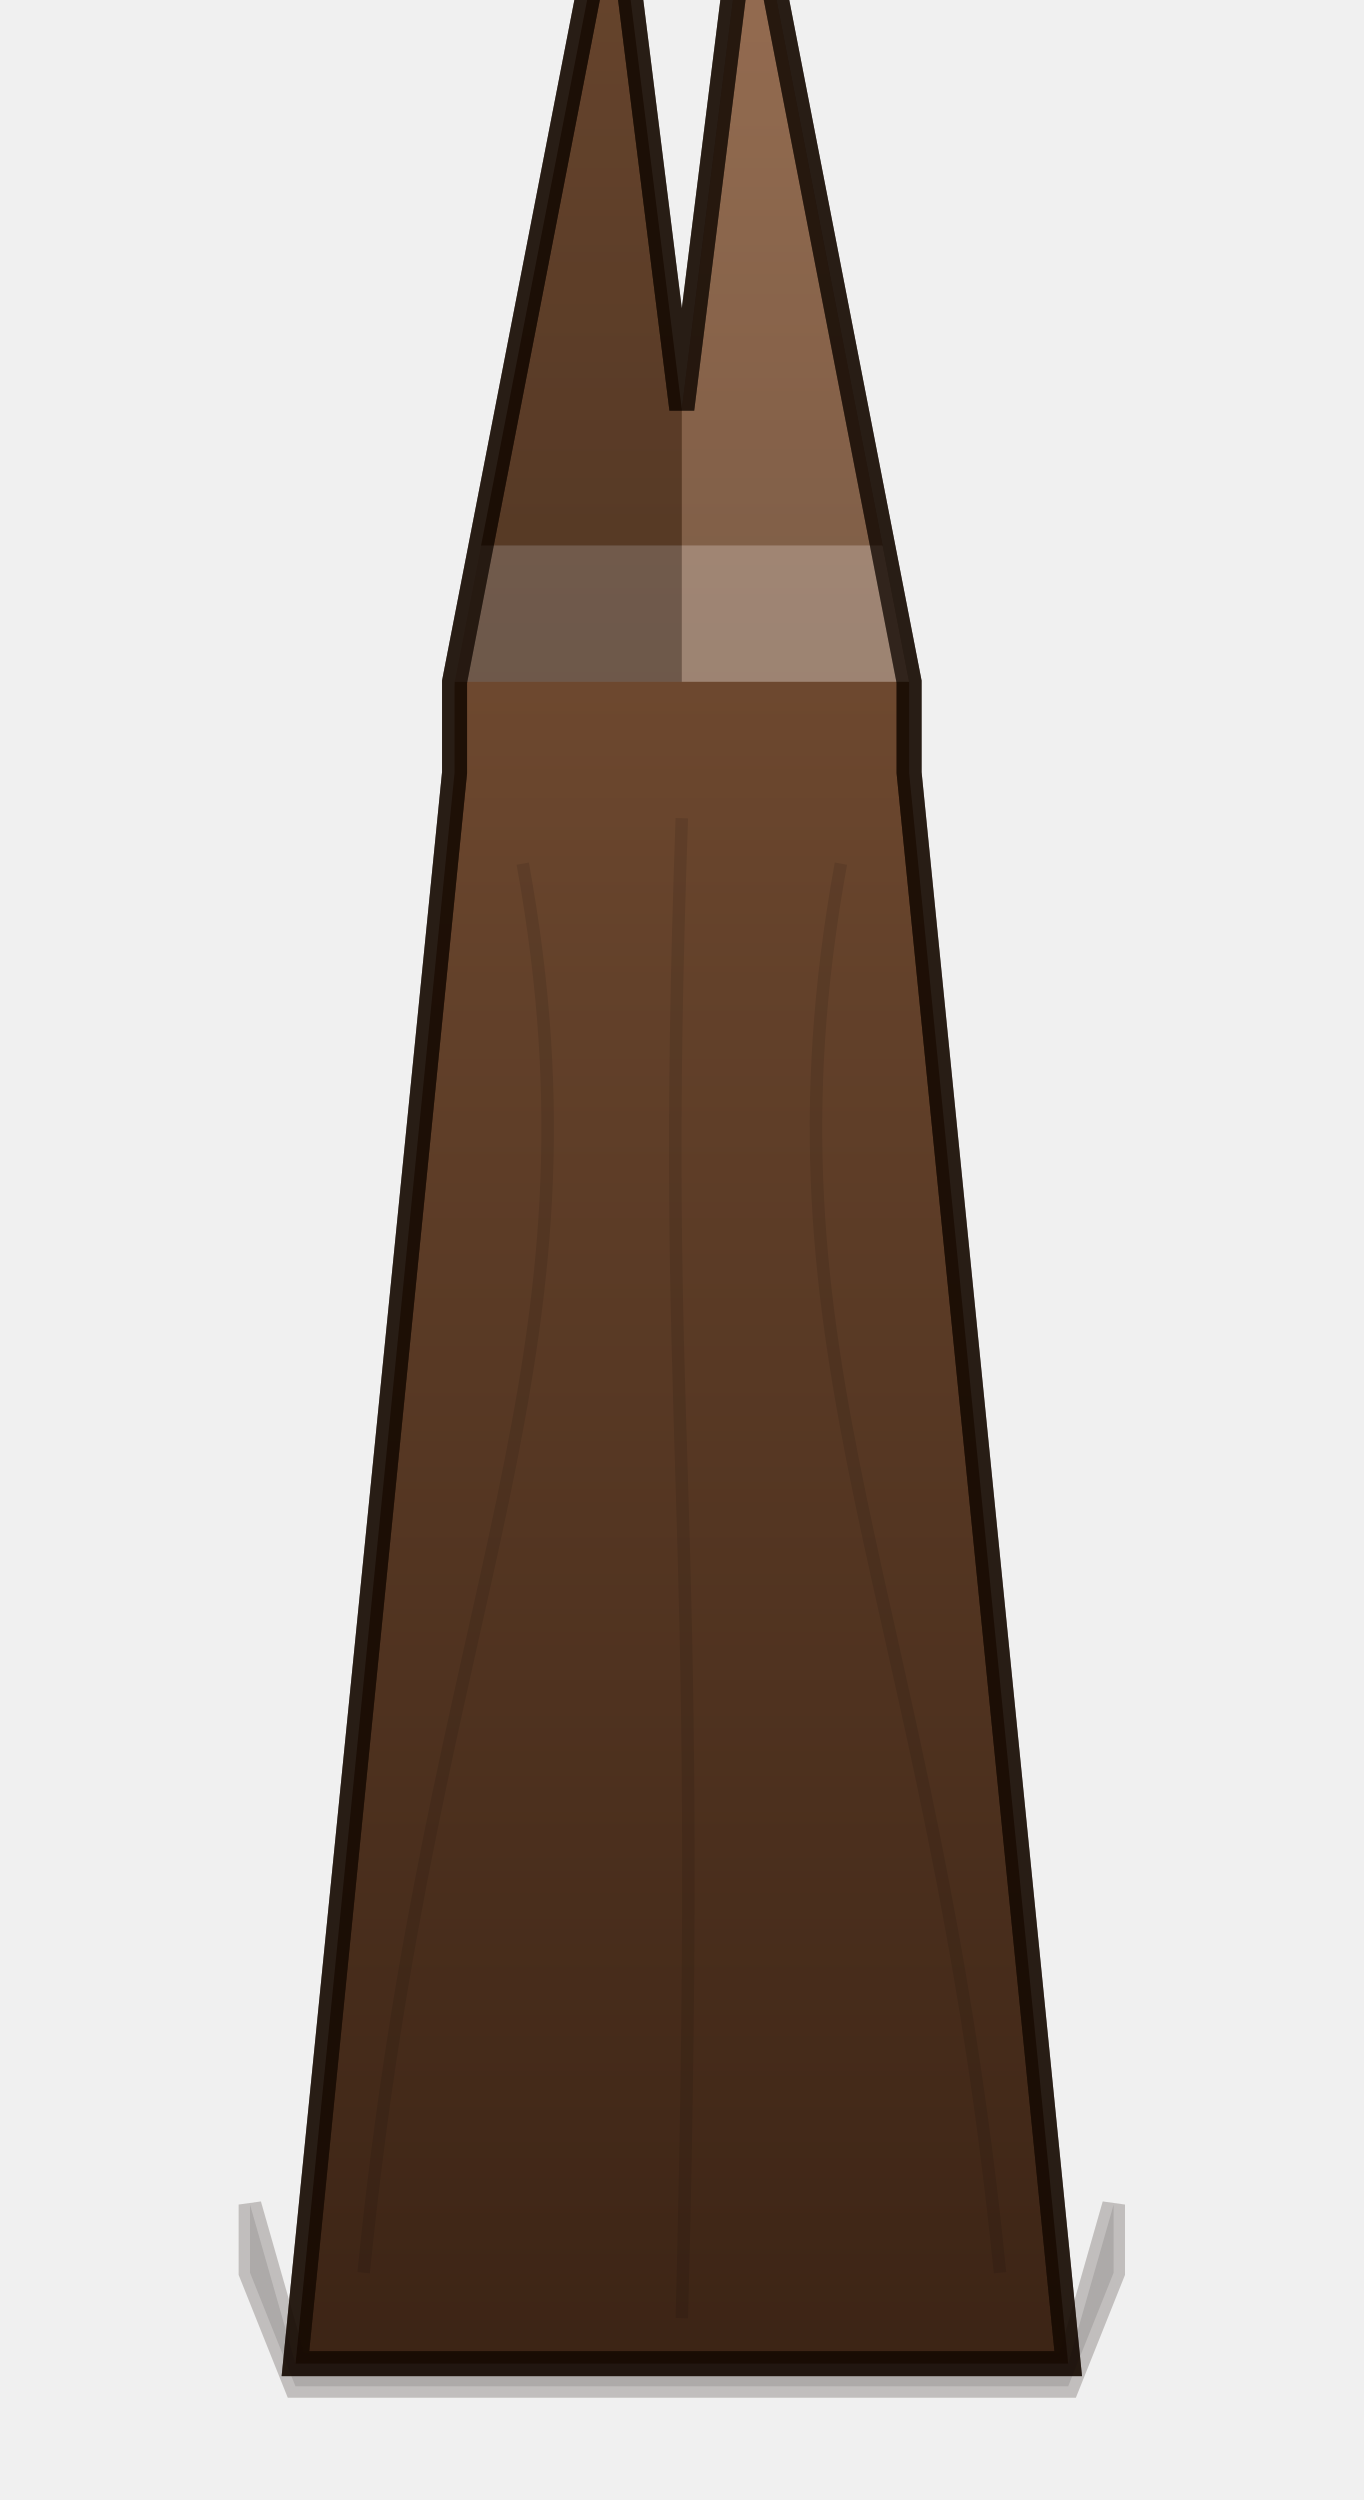
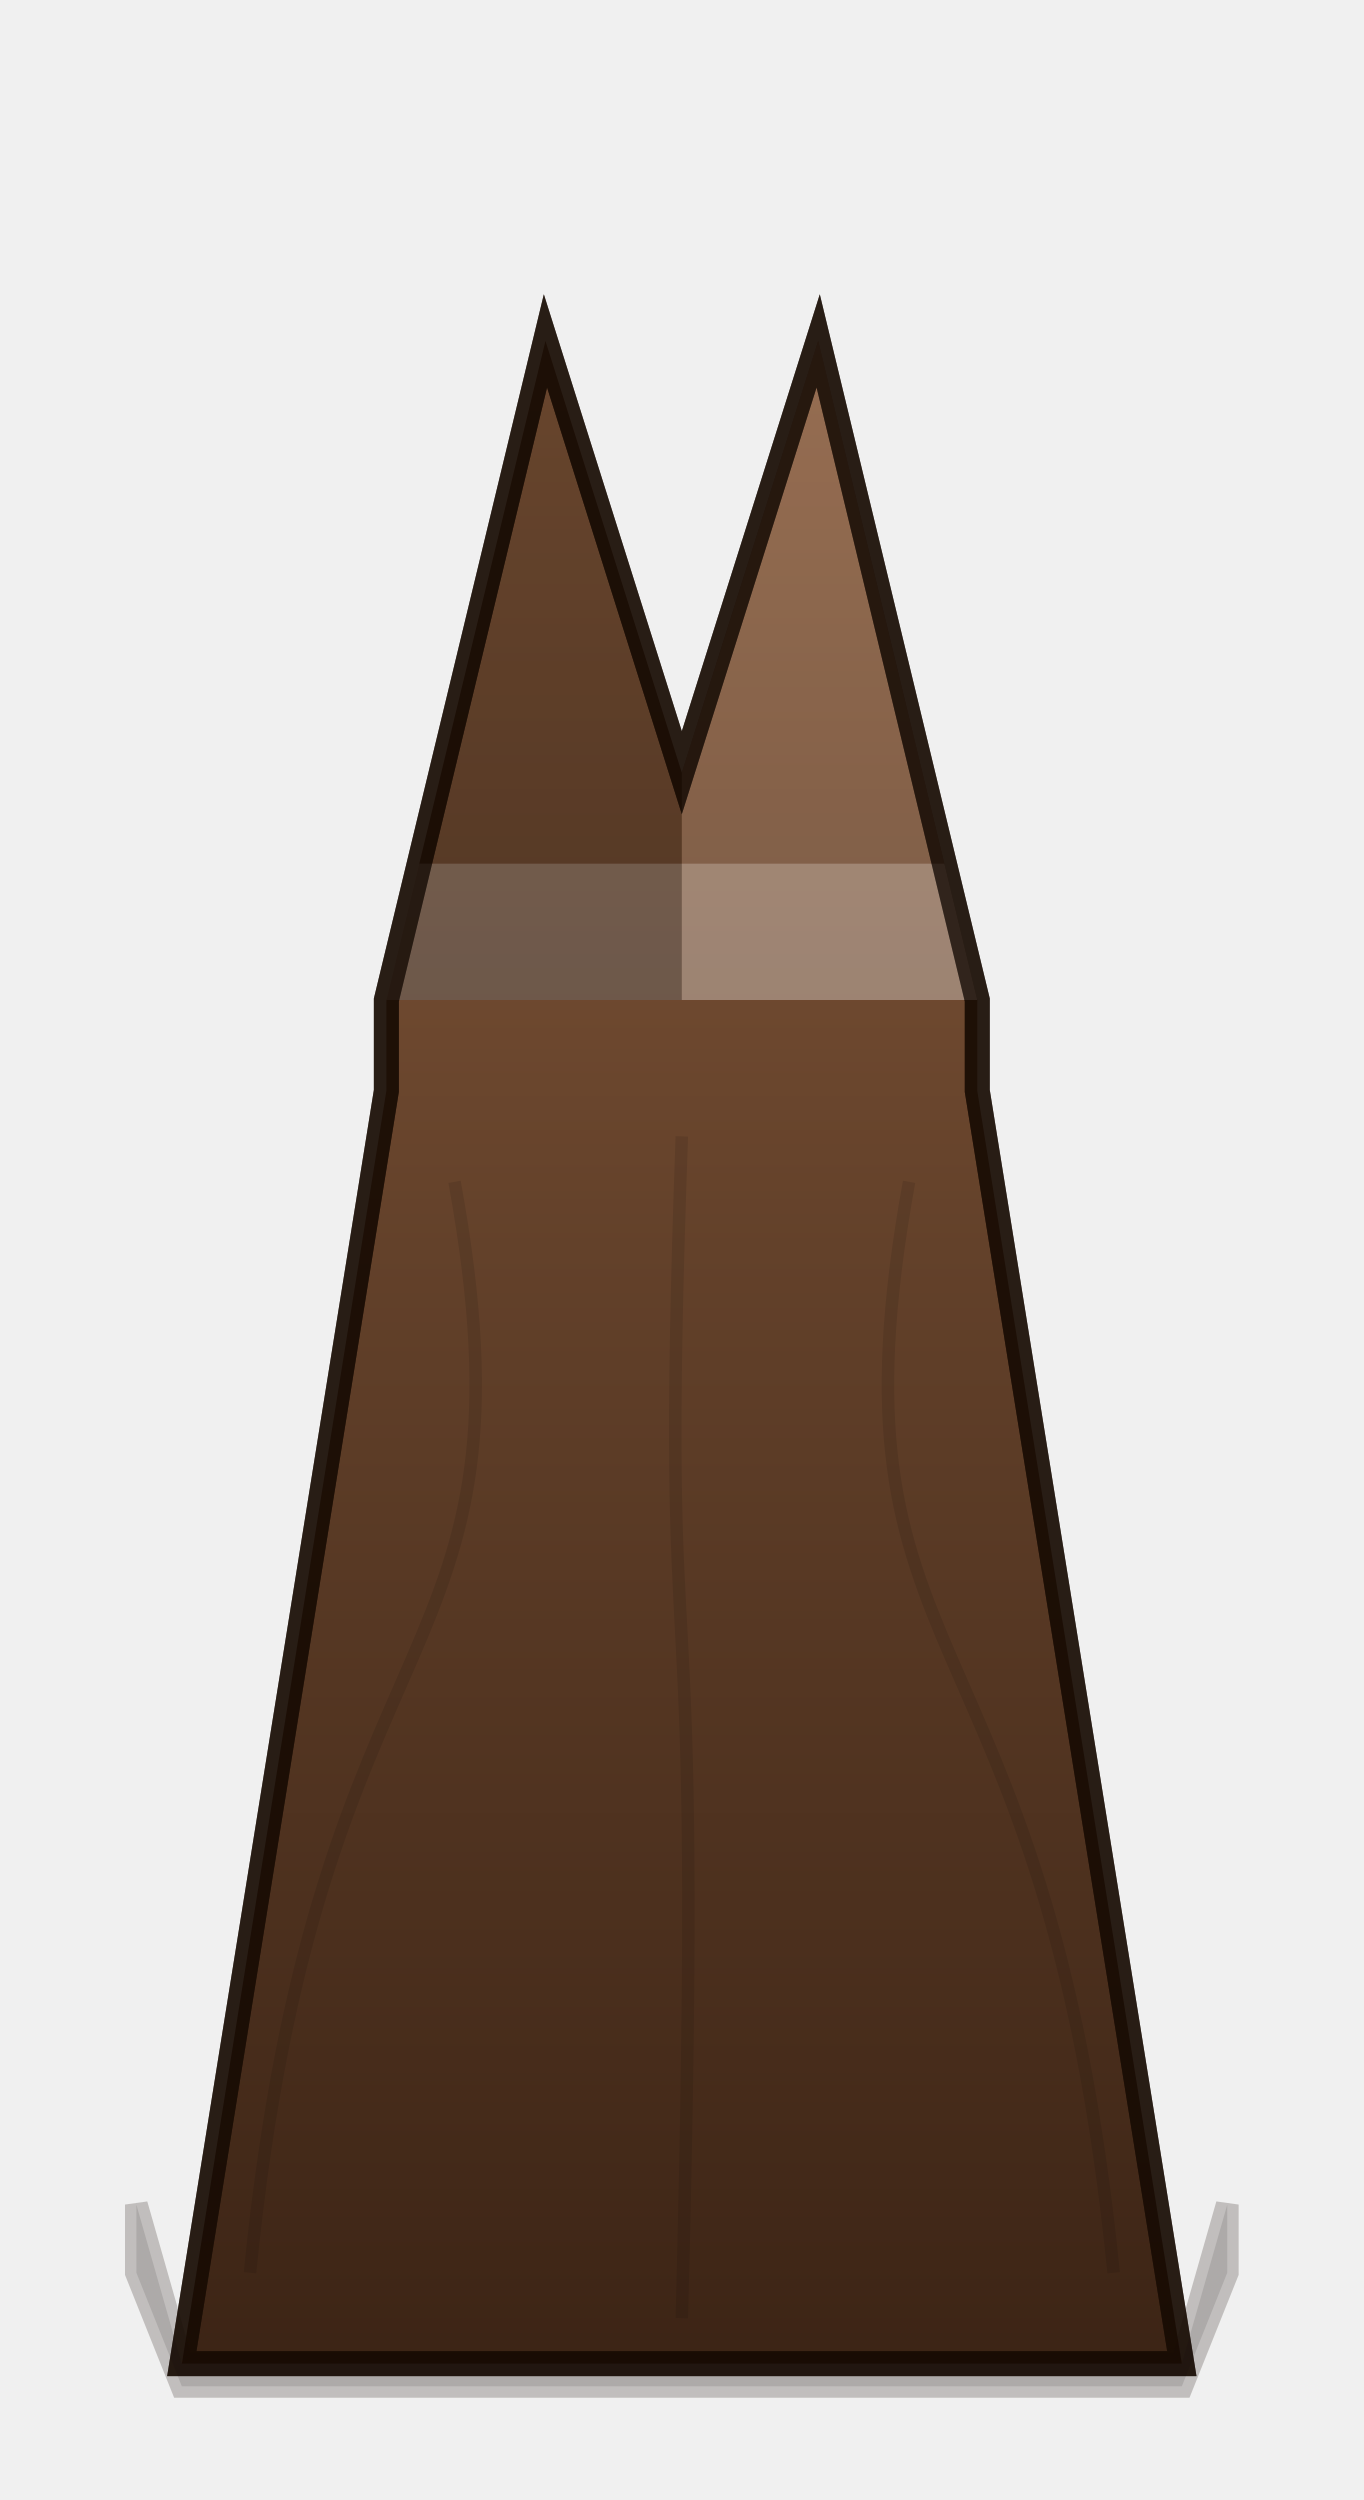
<svg xmlns="http://www.w3.org/2000/svg" viewBox="0 0 60 110" width="60" height="110">
  <defs>
    <linearGradient id="wood" x1="0" y1="0" x2="0" y2="1">
      <stop offset="0" stop-color="#8a5c3c" />
      <stop offset=".45" stop-color="#63412a" />
      <stop offset="1" stop-color="#3c2415" />
    </linearGradient>
    <clipPath id="sil">
-       <path d="M13,104 L20,34 L20,30 L27,-6 L30,18 L33,-6 L40,30 L40,34 L47,104 Z" />
+       <path d="M8,104 L17,48 L17,44 L24,15 L30,34 L36,15 L43,44 L43,48 L52,104 Z" />
    </clipPath>
  </defs>
-   <path d="M13,104 L20,34 L20,30 L27,-6 L30,18 L33,-6 L40,30 L40,34 L47,104 Z" fill="url(#wood)" stroke="rgba(24,12,4,.72)" stroke-width="1.1" />
+   <path d="M8,104 L17,48 L17,44 L24,15 L30,34 L36,15 L43,44 L43,48 L52,104 Z" fill="url(#wood)" stroke="rgba(24,12,4,.72)" stroke-width="1.1" />
  <g clip-path="url(#sil)">
-     <path d="M20,30 L13,104 L11,97 L18,24 Z" fill="#fff" opacity=".13" />
-     <path d="M40,30 L47,104 L49,97 L42,24 Z" fill="#000" opacity=".26" />
-     <path d="M20,30 L18,24 L42,24 L40,30 Z" fill="#fff" opacity=".24" />
-     <path d="M27,-6 L30,18 L30,30 L20,30 Z" fill="#000" opacity=".24" />
-     <path d="M33,-6 L30,18 L30,30 L40,30 Z" fill="#fff" opacity=".11" />
+     <path d="M17,44 L8,104 L6,97 L15,38 Z" fill="#fff" opacity=".13" />
+     <path d="M43,44 L52,104 L54,97 L45,38 Z" fill="#000" opacity=".26" />
+     <path d="M17,44 L15,38 L45,38 L43,44 Z" fill="#fff" opacity=".24" />
+     <path d="M24,15 L30,34 L30,44 L17,44 Z" fill="#000" opacity=".24" />
+     <path d="M36,15 L30,34 L30,44 L43,44 Z" fill="#fff" opacity=".11" />
    <g stroke="#000" stroke-width=".55" opacity=".10" fill="none">
-       <path d="M23,38 C27,60 19,70 16,100" />
-       <path d="M30,36 C29,64 31,64 30,102" />
-       <path d="M37,38 C33,60 41,70 44,100" />
+       <path d="M20,52 C24,74 14,70 11,100" />
+       <path d="M30,50 C29,78 31,64 30,102" />
+       <path d="M40,52 C36,74 46,70 49,100" />
    </g>
  </g>
-   <path d="M13,104 L20,34 L20,30 L27,-6 L30,18 L33,-6 L40,30 L40,34 L47,104 Z" fill="none" stroke="rgba(24,12,4,.72)" stroke-width="1.1" />
-   <path d="M11,97 L13,104 L47,104 L49,97 L49,100 L47,105 L13,105 L11,100 Z" fill="#000" opacity=".3" stroke="rgba(24,12,4,.72)" stroke-width="1" />
+   <path d="M8,104 L17,48 L17,44 L24,15 L30,34 L36,15 L43,44 L43,48 L52,104 Z" fill="none" stroke="rgba(24,12,4,.72)" stroke-width="1.1" />
+   <path d="M6,97 L8,104 L52,104 L54,97 L54,100 L52,105 L8,105 L6,100 Z" fill="#000" opacity=".3" stroke="rgba(24,12,4,.72)" stroke-width="1" />
</svg>
